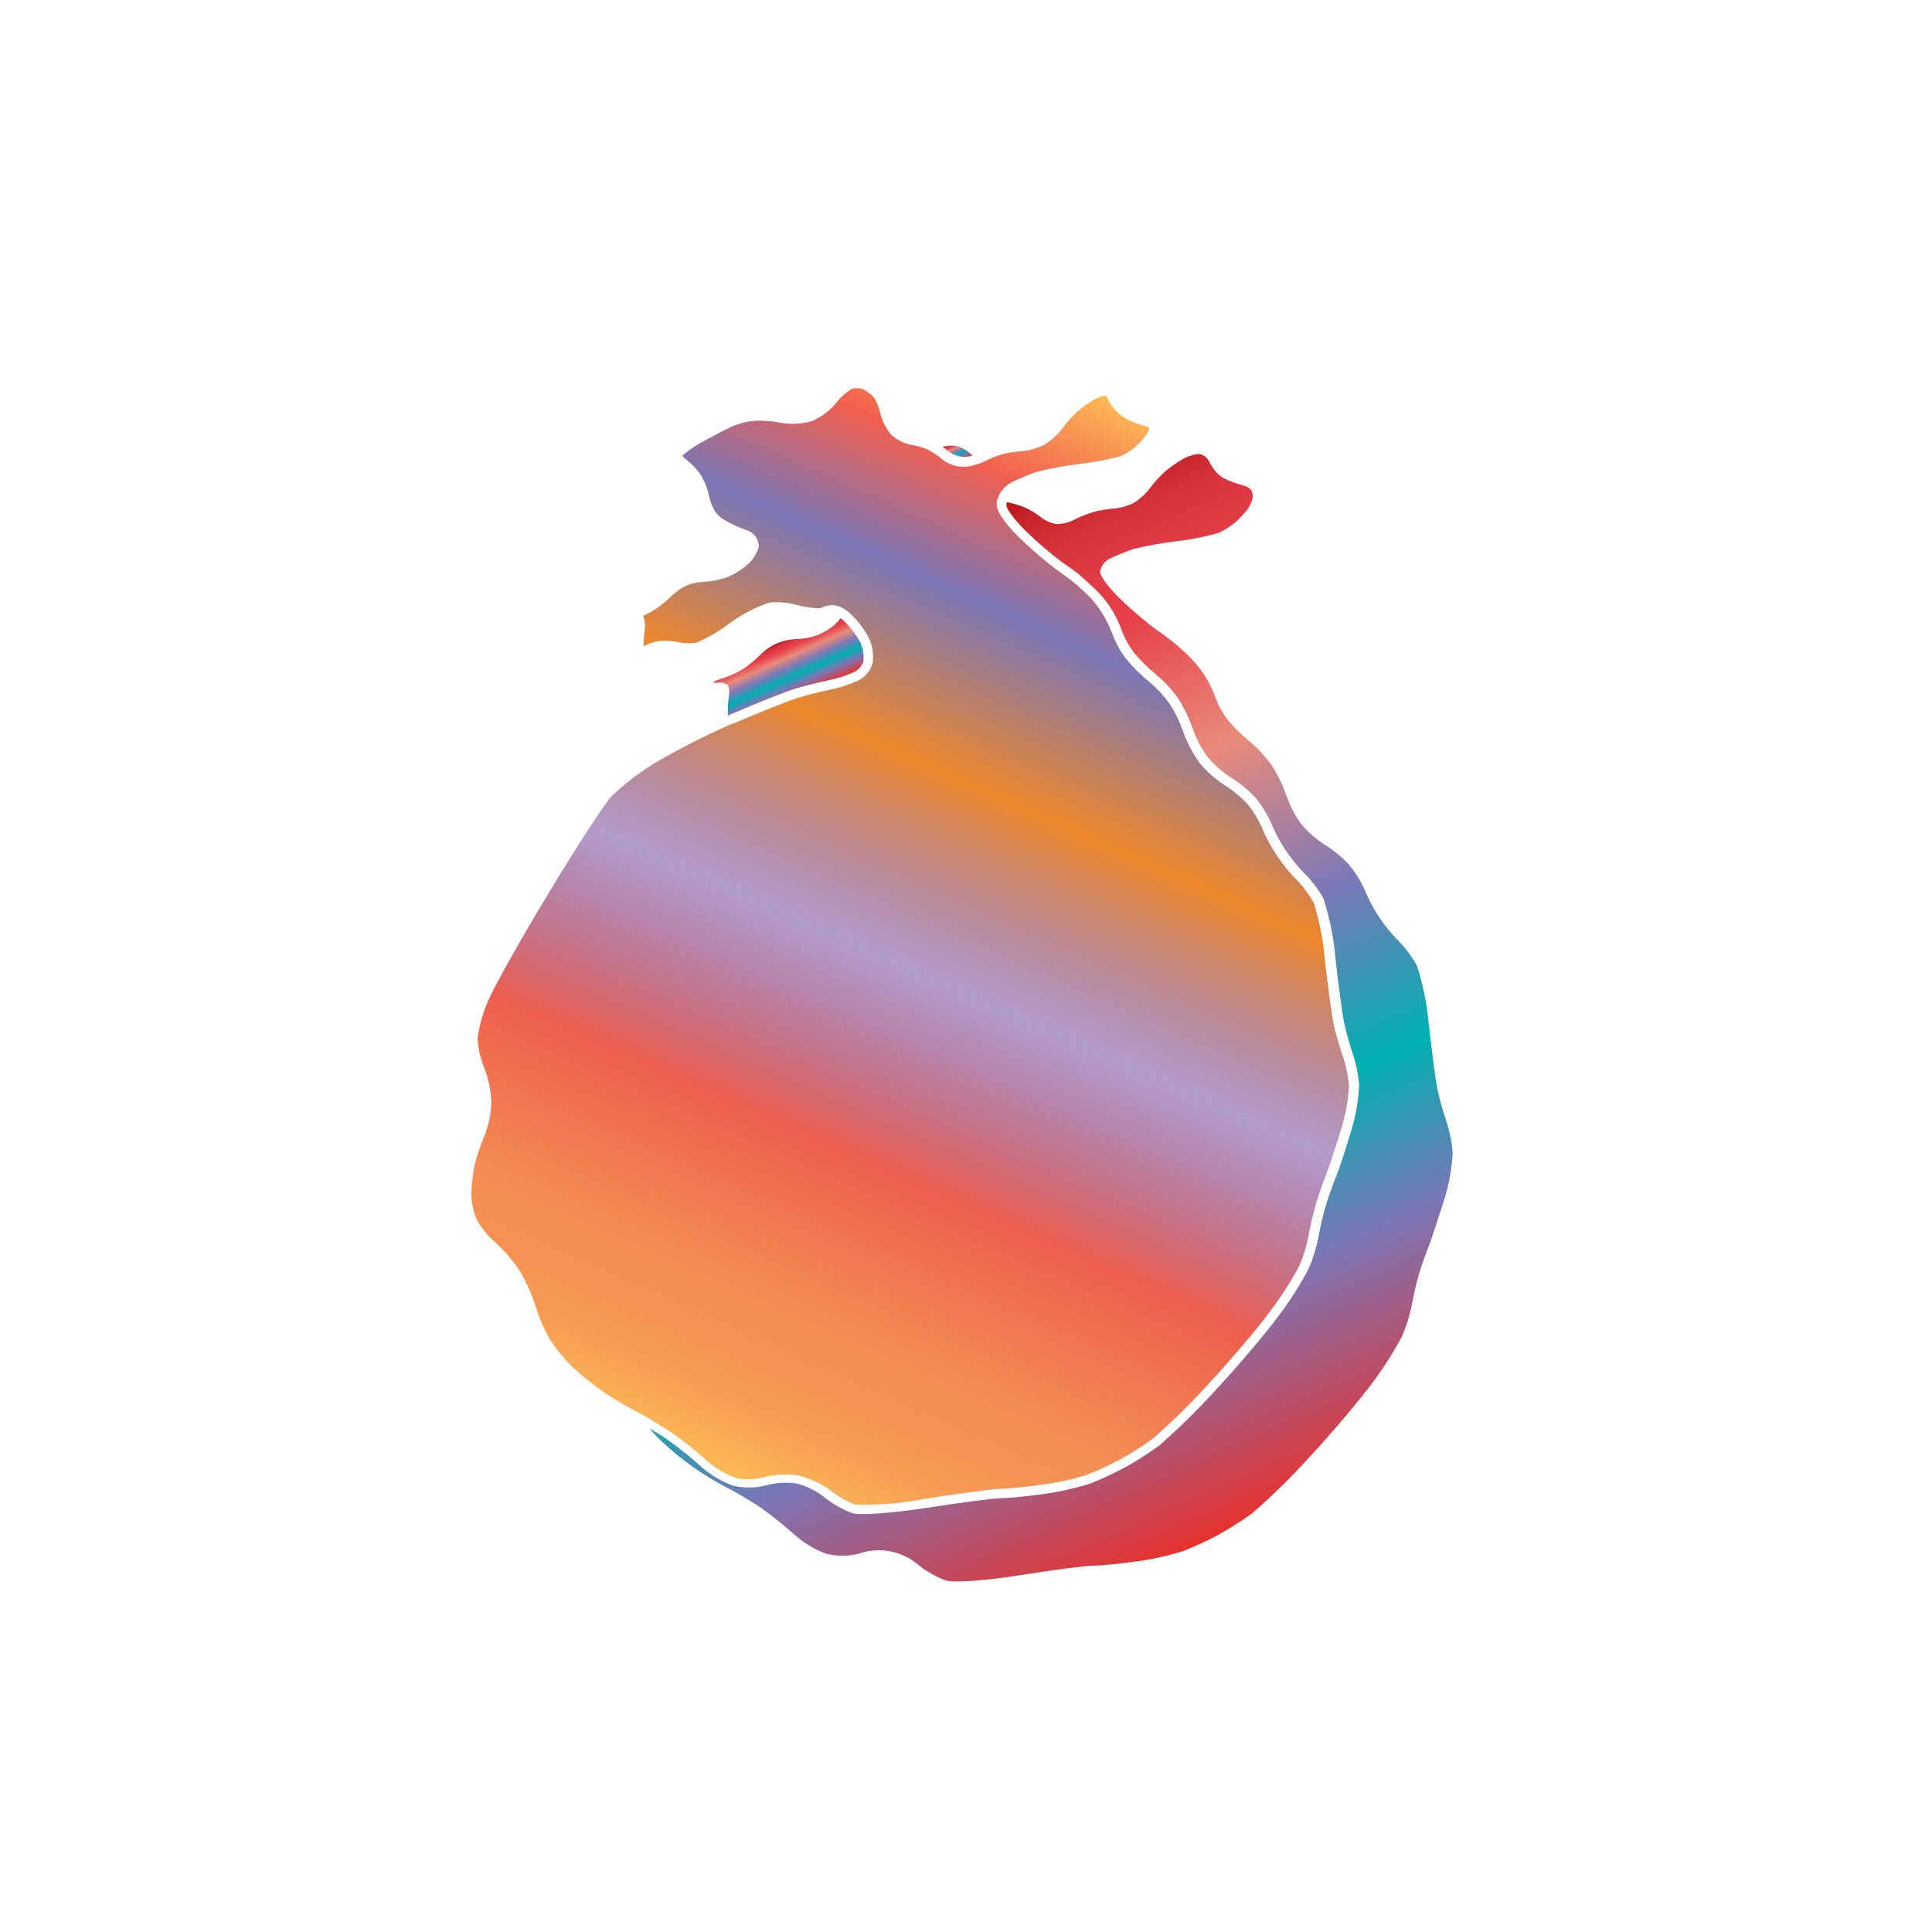
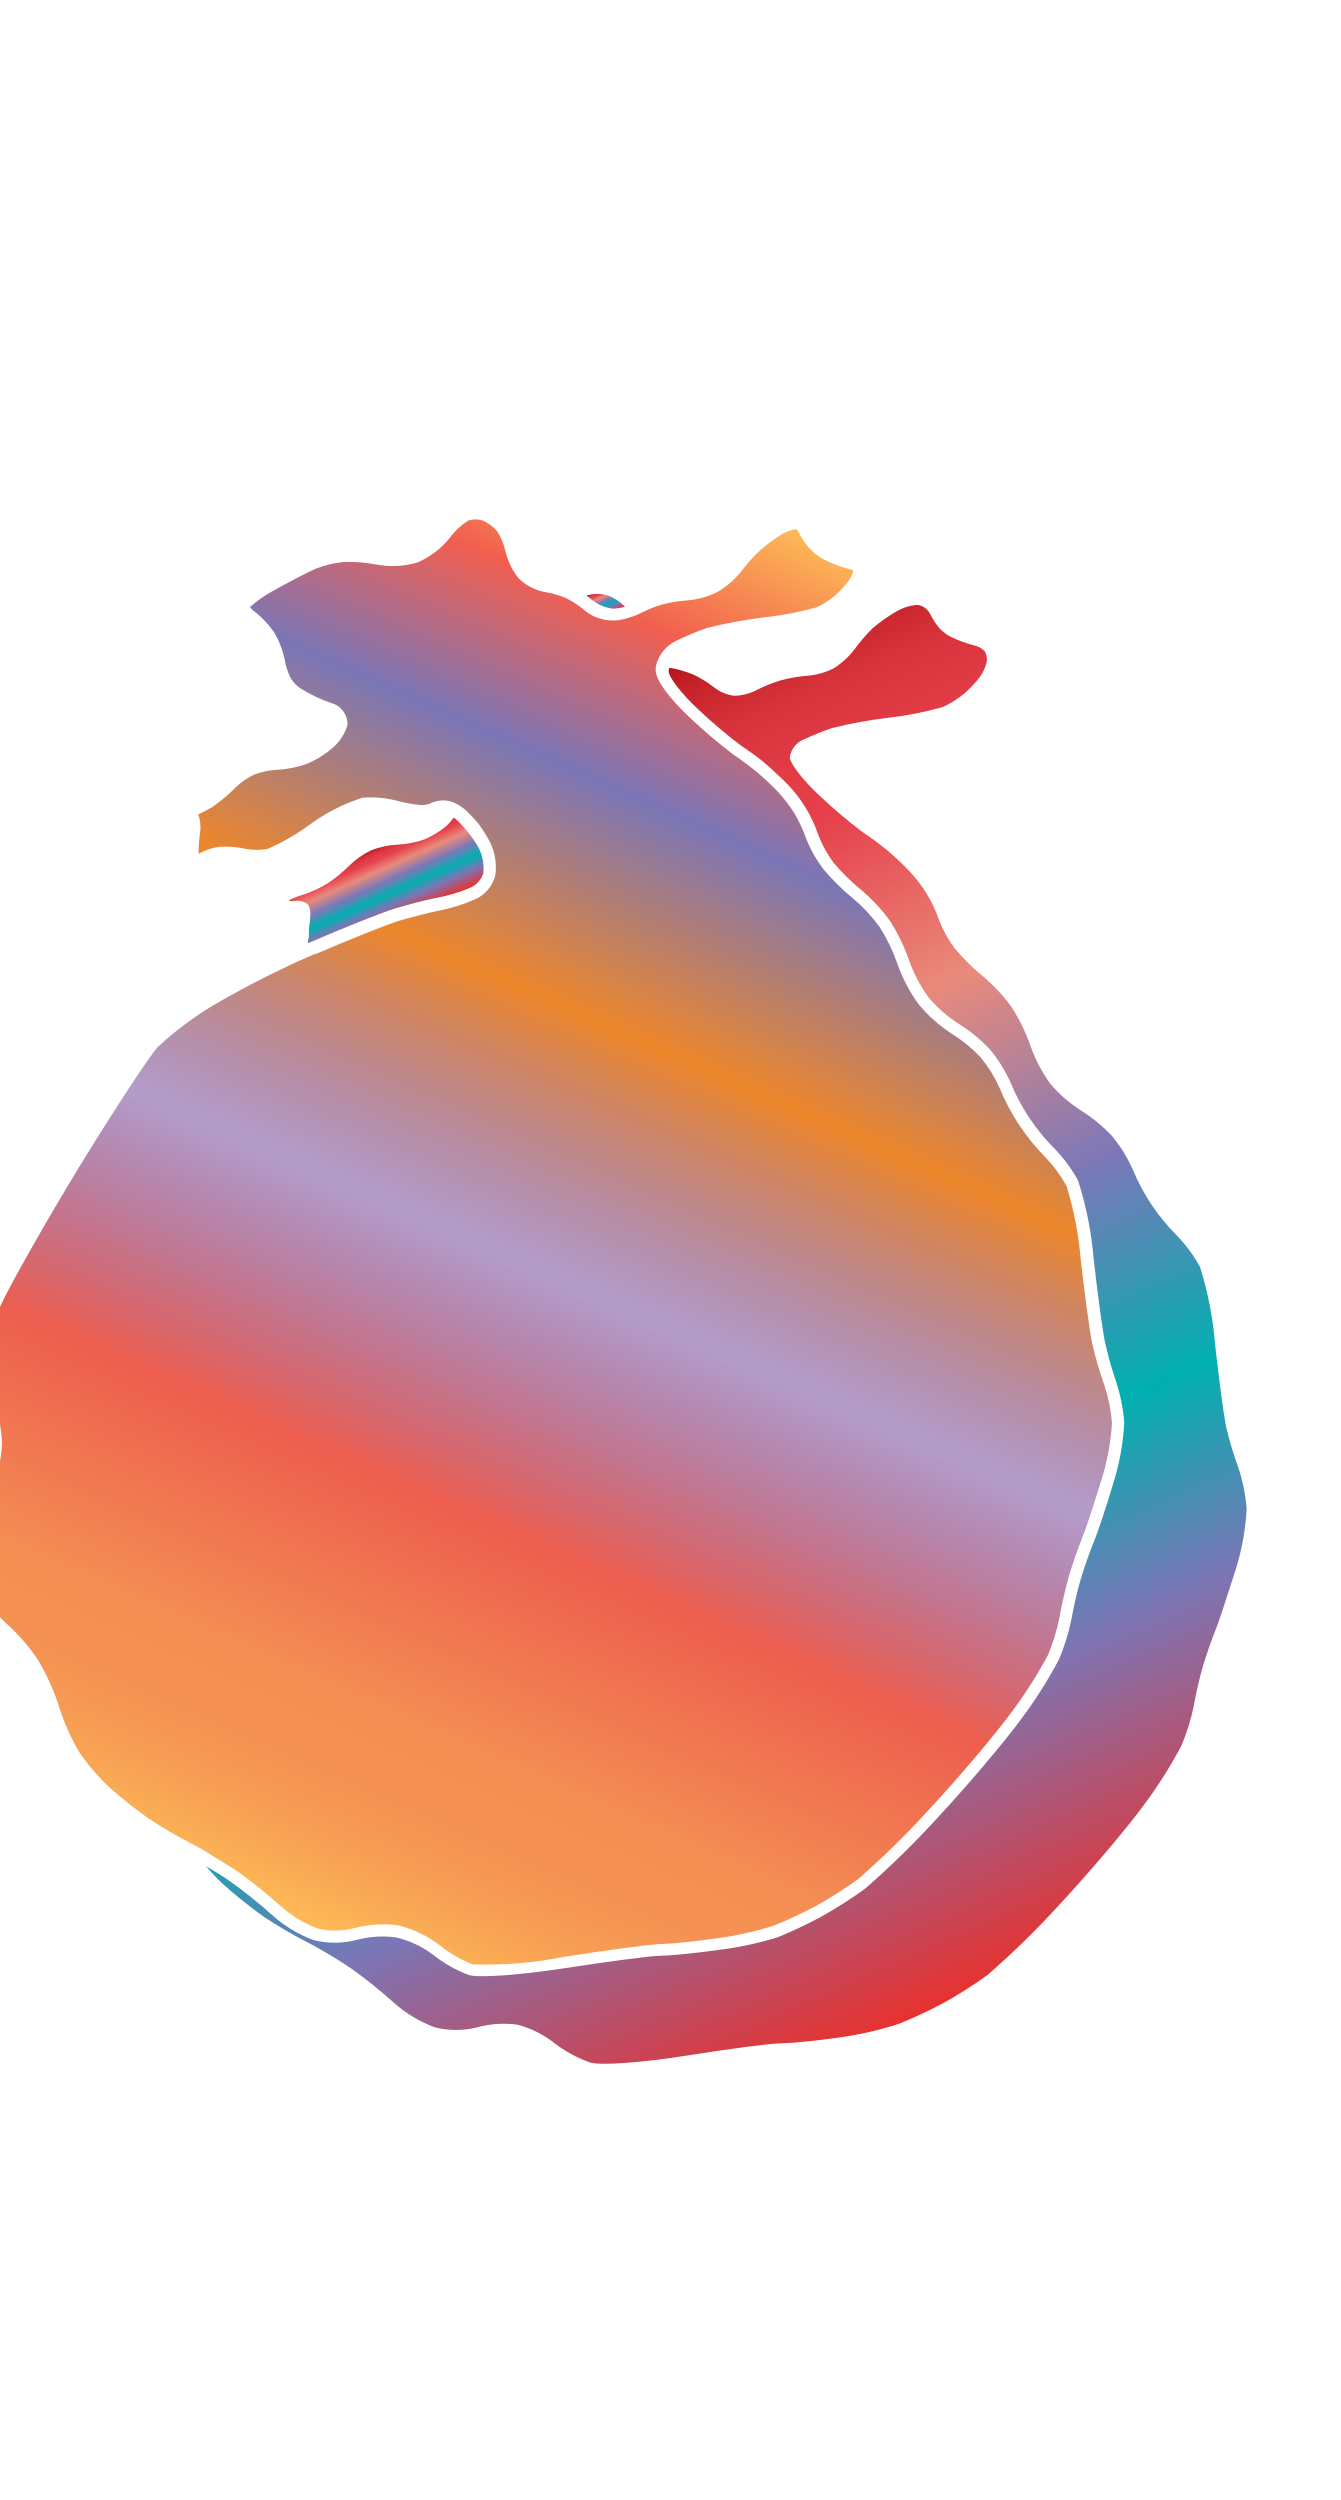
- <svg xmlns="http://www.w3.org/2000/svg" xmlns:xlink="http://www.w3.org/1999/xlink" width="200" height="200" viewBox="0 0 200 200">
+ <svg xmlns="http://www.w3.org/2000/svg" xmlns:xlink="http://www.w3.org/1999/xlink" width="107.25" height="200" viewBox="0 0 107.25 200">
  <defs>
-     <linearGradient id="b" x1="74.5" y1="152.24" x2="122.41" y2="44.63" gradientUnits="userSpaceOnUse">
+     <linearGradient id="b" x1="23.78" y1="153.61" x2="71.69" y2="46.01" gradientUnits="userSpaceOnUse">
      <stop offset="0" stop-color="#fdba56" />
      <stop offset=".02" stop-color="#fbb055" />
      <stop offset=".06" stop-color="#f79d54" />
      <stop offset=".1" stop-color="#f59253" />
      <stop offset=".15" stop-color="#f48e53" />
      <stop offset=".3" stop-color="#ed5e4e" />
      <stop offset=".47" stop-color="#683a96" stop-opacity=".5" />
      <stop offset=".64" stop-color="#ed872b" />
      <stop offset=".79" stop-color="#7b76b6" />
      <stop offset=".9" stop-color="#f15f4f" />
      <stop offset="1" stop-color="#fdba56" />
    </linearGradient>
-     <linearGradient id="a" x1="80.51" y1="66.56" x2="82.94" y2="72.02" gradientUnits="userSpaceOnUse">
+     <linearGradient id="a" x1="29.79" y1="67.94" x2="32.22" y2="73.39" gradientUnits="userSpaceOnUse">
      <stop offset="0" stop-color="#b7151b" />
      <stop offset=".02" stop-color="#c52229" />
      <stop offset=".06" stop-color="#d7333c" />
      <stop offset=".11" stop-color="#e23d47" />
      <stop offset=".15" stop-color="#e6404b" />
      <stop offset=".3" stop-color="#e98a7b" />
      <stop offset=".47" stop-color="#7c78b8" />
      <stop offset=".64" stop-color="#00b0b0" />
      <stop offset=".79" stop-color="#7b76b6" />
      <stop offset="1" stop-color="#e7322f" />
    </linearGradient>
-     <linearGradient id="c" x1="98.76" y1="45.79" x2="99.59" y2="47.66" xlink:href="#a" />
-     <linearGradient id="d" x1="81.74" y1="62" x2="125.12" y2="159.43" xlink:href="#a" />
+     <linearGradient id="c" x1="48.05" y1="47.16" x2="48.88" y2="49.03" xlink:href="#a" />
+     <linearGradient id="d" x1="31.02" y1="63.38" x2="74.4" y2="160.81" xlink:href="#a" />
  </defs>
-   <path d="M63.33 82.4c-.6.6-3.33 4.73-6.26 9.6-2.71 4.45-5.62 9.59-6.36 11.22a14.56 14.56 0 0 0-1.27 4.27 9.7 9.7 0 0 0 .64 2.92 11.44 11.44 0 0 1 .79 3.68 10.55 10.55 0 0 1-.76 3.61 19.52 19.52 0 0 0-1 3 18 18 0 0 0-.32 3 7.16 7.16 0 0 0 .59 2.6 8.83 8.83 0 0 0 1.83 2.26 15.14 15.14 0 0 1 2.59 3 18.36 18.36 0 0 1 1.69 3.82 17.18 17.18 0 0 0 1.54 3.44 16.88 16.88 0 0 0 2.41 2.87 35.61 35.61 0 0 0 3.1 2.46 35.39 35.39 0 0 0 3.41 2c.47.24 1.08.58 1.73 1s1.46.89 2 1.25a41.28 41.28 0 0 1 3.48 2.8 9.42 9.42 0 0 0 2.92 1.77 6 6 0 0 0 2.81 0 9.21 9.21 0 0 1 2.51-.33 6.47 6.47 0 0 1 1.23.1 9 9 0 0 1 3.37 1.58 9.45 9.45 0 0 0 2.52 1.43 31.61 31.61 0 0 0 7.17-.58c3.07-.5 6.84-1 7.84-1.05.8 0 2.85-.22 4.47-.45a27.15 27.15 0 0 0 4.53-1 34.85 34.85 0 0 0 3.43-1.59 34.08 34.08 0 0 0 3.4-2.17 68.83 68.83 0 0 0 5.69-5.59c2.28-2.45 5.19-5.88 6.49-7.65a35.85 35.85 0 0 0 3-4.69 15.71 15.71 0 0 0 .91-3c.15-.91.49-2.36.74-3.24s.75-2.31 1.1-3.17 1-2.91 1.53-4.62a19.11 19.11 0 0 0 .83-4.5 12.83 12.83 0 0 0-.6-3 31.25 31.25 0 0 1-1-3.43c-.19-.94-.59-3.92-.9-6.64a28 28 0 0 0-1.14-5.91 11.22 11.22 0 0 0-1.67-2.27 17.16 17.16 0 0 1-3.74-5.6 10.74 10.74 0 0 0-1.48-2.39 11.49 11.49 0 0 0-2.25-1.86A11.69 11.69 0 0 1 124.2 79a12.77 12.77 0 0 1-1.73-3.3 13.66 13.66 0 0 0-1.39-2.85 12.75 12.75 0 0 0-2.1-2.26 17.15 17.15 0 0 1-2.38-2.35 10.28 10.28 0 0 1-1.42-2.54 12.26 12.26 0 0 0-.91-1.94A12.08 12.08 0 0 0 113 62c-.43-.45-1.19-1.17-1.67-1.57S110 59.41 109.41 59a41 41 0 0 1-3.53-3c-.44-.41-2.66-2.53-2.71-3.76a1.74 1.74 0 0 1 .09-.58 3 3 0 0 1 1.6-1.8 25.25 25.25 0 0 1 2.39-1 37.77 37.77 0 0 1 4.68-.86 27.2 27.2 0 0 0 4.08-.78 6.51 6.51 0 0 0 1.48-.93 9.44 9.44 0 0 0 1.09-1.16 2.86 2.86 0 0 0 .38-.76.44.44 0 0 0 0-.11.75.75 0 0 0-.18-.08 12.09 12.09 0 0 1-1.19-.37 10.36 10.36 0 0 1-1.08-.5 4.56 4.56 0 0 1-1.12-.92 7.14 7.14 0 0 1-.84-1.31.41.41 0 0 0-.17-.13 3.83 3.83 0 0 0-1.11.41 11.94 11.94 0 0 0-1.71 1.21 12.26 12.26 0 0 0-1.43 1.57 7.19 7.19 0 0 1-1.94 1.86 6.61 6.61 0 0 1-2.47.71 11.5 11.5 0 0 0-2 .32 11 11 0 0 0-1.79.72 5 5 0 0 1-1 .37 3.56 3.56 0 0 1-3.58-.73l-.36-.27a7.14 7.14 0 0 0-1-.6 7.51 7.51 0 0 0-1.59-.46 4.14 4.14 0 0 1-2.19-1.11 5.6 5.6 0 0 1-1.12-2.32 4.78 4.78 0 0 0-.67-1.54 3.33 3.33 0 0 0-1.13-.82 1.91 1.91 0 0 0-1.14 0 5.37 5.37 0 0 0-1.49 1.32 6.68 6.68 0 0 1-2.61 2 7 7 0 0 1-3.3.16 11.82 11.82 0 0 0-2.61-.2 8.42 8.42 0 0 0-2.21.53c-.6.26-2.16 1.07-3.41 1.77a10 10 0 0 0-1.88 1.33 1.13 1.13 0 0 0 .28.3 7.53 7.53 0 0 1 1.67 1.76 7.06 7.06 0 0 1 .84 2.24A5.29 5.29 0 0 0 74 52.9a2.94 2.94 0 0 0 .76.79c.34.21.91.52 1.25.68s.9.39 1.24.5a1.75 1.75 0 0 1 1.29 1.77 3.83 3.83 0 0 1-1.18 1.82 7.75 7.75 0 0 1-2.08 1.29 8.51 8.51 0 0 1-2.46.48 5.93 5.93 0 0 0-1.75.38 5.82 5.82 0 0 0-1.46 1 12.2 12.2 0 0 1-1.89 1.54 9.93 9.93 0 0 1-1.14.6 2.94 2.94 0 0 1 .16 1.48 11.66 11.66 0 0 0-.11 1.25v.43a4.3 4.3 0 0 1 1.6-.56 7.77 7.77 0 0 1 2.24.17 5 5 0 0 0 1.66 0 17.55 17.55 0 0 0 3.33-1.94 14.52 14.52 0 0 1 4.23-2.21 8.08 8.08 0 0 1 2.71.23 11.86 11.86 0 0 0 1.87.35 2.22 2.22 0 0 0 .73-.01 2.42 2.42 0 0 1 1.56-.25 2.9 2.9 0 0 1 1 .46 3.4 3.4 0 0 1 .42.33 12.87 12.87 0 0 1 .94 1 12.2 12.2 0 0 1 .79 1.14 4.61 4.61 0 0 1 .64 2.94 2.83 2.83 0 0 1-1.49 1.88 13.12 13.12 0 0 1-2.92.95c-.94.19-2.44.57-3.35.85s-3.94 1.49-6.66 2.66h-.09a77.32 77.32 0 0 0-8.11 4.12 27.39 27.39 0 0 0-4.4 3.38z" fill="url(#b)" />
-   <path d="M75.35 74.09l.17-.09c2.79-1.21 5.84-2.42 6.77-2.7s2.48-.67 3.44-.87a12.22 12.22 0 0 0 2.65-.85 1.9 1.9 0 0 0 1-1.11 3.61 3.61 0 0 0-.51-2.32 11.16 11.16 0 0 0-.71-1 11.48 11.48 0 0 0-.85-.93A2.38 2.38 0 0 0 87 64a4.18 4.18 0 0 1-.6.68l-.08.07a6.87 6.87 0 0 1-1.68 1 7.65 7.65 0 0 1-2.12.41 5.46 5.46 0 0 0-3.9 1.71 11.25 11.25 0 0 1-1.7 1.39 9.86 9.86 0 0 1-1.91.89 7 7 0 0 0-1.17.45c-.09.07.14.1.51.07a1.26 1.26 0 0 1 1 .28 1.64 1.64 0 0 1 .1 1.05c0 .27-.08.63-.1 1v.44c0 .12-.02.42 0 .65z" fill="url(#a)" />
-   <path d="M99.68 47.31a3.32 3.32 0 0 0 1-.16 4.33 4.33 0 0 0-1.32-.88 2.89 2.89 0 0 0-1.77 0c.16.11.31.22.43.33a3.35 3.35 0 0 0 1.66.71z" fill="url(#c)" />
-   <path d="M148.81 112.78c-.19-.91-.58-3.86-.88-6.55a27.85 27.85 0 0 0-1.25-6.26 12.22 12.22 0 0 0-1.85-2.51 16.21 16.21 0 0 1-3.53-5.28 11.61 11.61 0 0 0-1.65-2.67 12.56 12.56 0 0 0-2.49-2.05 10.71 10.71 0 0 1-2.46-2.16 11.79 11.79 0 0 1-1.56-3 14.65 14.65 0 0 0-1.51-3.1 13.76 13.76 0 0 0-2.3-2.47 16.48 16.48 0 0 1-2.22-2.19 9.3 9.3 0 0 1-1.26-2.24 10.87 10.87 0 0 0-2.42-4c-.45-.48-1.24-1.22-1.76-1.65s-1.4-1.09-2-1.48a40.42 40.42 0 0 1-3.4-2.88c-1.3-1.2-2.37-2.59-2.39-3.07a1.84 1.84 0 0 1 1.12-1.45 23.92 23.92 0 0 1 2.28-.92 37 37 0 0 1 4.49-.82 27.07 27.07 0 0 0 4.34-.85 7.5 7.5 0 0 0 1.76-1.1 10.27 10.27 0 0 0 1.24-1.32 3.65 3.65 0 0 0 .55-1.15 1.34 1.34 0 0 0-.13-.87 1.55 1.55 0 0 0-.8-.48 11.25 11.25 0 0 1-1.07-.33 9.46 9.46 0 0 1-1-.44 3.61 3.61 0 0 1-.84-.7 6.18 6.18 0 0 1-.7-1.1 1.32 1.32 0 0 0-1-.69 4 4 0 0 0-1.69.53 13 13 0 0 0-1.88 1.33 13.42 13.42 0 0 0-1.55 1.73 6.24 6.24 0 0 1-1.63 1.47 5.68 5.68 0 0 1-2 .58 12.54 12.54 0 0 0-2.17.36 11.8 11.8 0 0 0-2 .8 4 4 0 0 1-1.81.45 3.35 3.35 0 0 1-1.61-.69 8.31 8.31 0 0 0-1.63-1 7.37 7.37 0 0 0-.94-.33 7.63 7.63 0 0 0-.91-.23h-.07a.92.92 0 0 0-.05.27c0 .49 1.1 1.87 2.39 3.07a40.42 40.42 0 0 0 3.4 2.88c.57.38 1.47 1 2 1.48s1.3 1.17 1.76 1.65a10.87 10.87 0 0 1 2.42 4 9.3 9.3 0 0 0 1.26 2.24 16.48 16.48 0 0 0 2.22 2.19 13.76 13.76 0 0 1 2.3 2.47 14.65 14.65 0 0 1 1.51 3.1 11.79 11.79 0 0 0 1.56 3 10.71 10.71 0 0 0 2.46 2.16 12.56 12.56 0 0 1 2.49 2.05 11.61 11.61 0 0 1 1.65 2.67 16.21 16.21 0 0 0 3.53 5.28A12.22 12.22 0 0 1 137 93a27.85 27.85 0 0 1 1.25 6.26c.3 2.69.7 5.64.88 6.55a30.26 30.26 0 0 0 .92 3.3 13.83 13.83 0 0 1 .65 3.27 19.7 19.7 0 0 1-.87 4.83c-.52 1.76-1.22 3.88-1.57 4.72s-.82 2.22-1.07 3.07-.57 2.26-.72 3.13a16.53 16.53 0 0 1-1 3.21 36.66 36.66 0 0 1-3.11 4.88c-1.32 1.79-4.27 5.27-6.56 7.73a69.45 69.45 0 0 1-5.83 5.71 34.9 34.9 0 0 1-3.52 2.25 36.1 36.1 0 0 1-3.55 1.65 28.09 28.09 0 0 1-4.74 1.08c-1.68.24-3.75.45-4.59.46s-4.31.48-7.7 1-6.82.8-7.63.54a10.35 10.35 0 0 1-2.85-1.61 8 8 0 0 0-2.92-1.46 7.94 7.94 0 0 0-3.25.21 7 7 0 0 1-3.38 0 10.31 10.31 0 0 1-3.31-2 39.54 39.54 0 0 0-3.38-2.71c-.51-.36-1.22-.8-1.92-1.21a15.74 15.74 0 0 0 1.31 1.39 29.83 29.83 0 0 0 6.71 4.75c.54.27 1.25.67 1.93 1.08s1.2.74 1.65 1.05a39.54 39.54 0 0 1 3.38 2.71 10.31 10.31 0 0 0 3.31 2 7 7 0 0 0 3.38 0 6.28 6.28 0 0 1 6.17 1.16 10.35 10.35 0 0 0 2.85 1.61c.81.26 4.25 0 7.63-.54s6.85-1 7.7-1 2.91-.22 4.59-.46a28.09 28.09 0 0 0 4.74-1.08 36.1 36.1 0 0 0 3.55-1.65 34.9 34.9 0 0 0 3.52-2.25 69.45 69.45 0 0 0 5.83-5.71c2.29-2.46 5.24-5.94 6.56-7.73a36.66 36.66 0 0 0 3.11-4.88 16.53 16.53 0 0 0 1-3.21c.15-.87.47-2.28.72-3.13s.73-2.23 1.07-3.07 1-3 1.57-4.72a19.7 19.7 0 0 0 .87-4.83 13.83 13.83 0 0 0-.65-3.27 30.26 30.26 0 0 1-.92-3.3z" fill="url(#d)" />
+   <path d="M12.61 83.77c-.6.65-3.31 4.74-6.26 9.56C3.64 97.78.73 102.92 0 104.55a14.56 14.56 0 0 0-1.27 4.27 9.7 9.7 0 0 0 .64 2.92 11.44 11.44 0 0 1 .79 3.68A10.55 10.55 0 0 1-.61 119a19.52 19.52 0 0 0-1 3 18 18 0 0 0-.32 3 7.16 7.16 0 0 0 .59 2.6 8.83 8.83 0 0 0 1.83 2.26 15.14 15.14 0 0 1 2.59 3 18.36 18.36 0 0 1 1.69 3.82 17.18 17.18 0 0 0 1.54 3.44A16.88 16.88 0 0 0 8.76 143a35.61 35.61 0 0 0 3.1 2.46 35.39 35.39 0 0 0 3.41 2c.47.24 1.08.58 1.73 1s1.46.89 2 1.25a41.28 41.28 0 0 1 3.48 2.8 9.42 9.42 0 0 0 2.92 1.77 6 6 0 0 0 2.81 0 9.21 9.21 0 0 1 2.51-.33 6.47 6.47 0 0 1 1.23.1 9 9 0 0 1 3.36 1.67 9.45 9.45 0 0 0 2.52 1.43 31.61 31.61 0 0 0 7.17-.58c3.07-.5 6.84-1 7.84-1.05.8 0 2.85-.22 4.47-.45a27.15 27.15 0 0 0 4.53-1 34.85 34.85 0 0 0 3.43-1.59 34.08 34.08 0 0 0 3.4-2.17 68.83 68.83 0 0 0 5.69-5.59c2.28-2.45 5.19-5.88 6.49-7.65a35.85 35.85 0 0 0 3-4.69 15.71 15.71 0 0 0 .91-3c.15-.91.49-2.36.74-3.24s.75-2.31 1.1-3.17 1-2.91 1.53-4.62a19.11 19.11 0 0 0 .83-4.5 12.83 12.83 0 0 0-.6-3 31.25 31.25 0 0 1-1-3.43c-.19-.94-.59-3.92-.9-6.64a28 28 0 0 0-1.14-5.91 11.22 11.22 0 0 0-1.67-2.27 17.16 17.16 0 0 1-3.7-5.6 10.74 10.74 0 0 0-1.48-2.39 11.49 11.49 0 0 0-2.25-1.86 11.69 11.69 0 0 1-2.73-2.41A12.77 12.77 0 0 1 71.75 77a13.66 13.66 0 0 0-1.39-2.85 12.75 12.75 0 0 0-2.1-2.26 17.15 17.15 0 0 1-2.38-2.35A10.28 10.28 0 0 1 64.46 67a12.26 12.26 0 0 0-.91-1.94 12.08 12.08 0 0 0-1.3-1.7c-.43-.45-1.19-1.17-1.67-1.57s-1.35-1.05-1.89-1.41a41 41 0 0 1-3.53-3c-.44-.41-2.66-2.53-2.71-3.76a1.74 1.74 0 0 1 .09-.58 3 3 0 0 1 1.6-1.8 25.25 25.25 0 0 1 2.39-1 37.77 37.77 0 0 1 4.68-.86 27.2 27.2 0 0 0 4.08-.78 6.51 6.51 0 0 0 1.48-.93 9.44 9.44 0 0 0 1.09-1.16 2.86 2.86 0 0 0 .38-.76.44.44 0 0 0 0-.11.75.75 0 0 0-.18-.08 12.09 12.09 0 0 1-1.19-.37 10.36 10.36 0 0 1-1.08-.5 4.56 4.56 0 0 1-1.12-.92 7.14 7.14 0 0 1-.84-1.31.41.41 0 0 0-.17-.13 3.83 3.83 0 0 0-1.11.41A11.94 11.94 0 0 0 60.84 44a12.26 12.26 0 0 0-1.43 1.57 7.19 7.19 0 0 1-1.94 1.75 6.61 6.61 0 0 1-2.47.71 11.5 11.5 0 0 0-2 .32 11 11 0 0 0-1.79.72 5 5 0 0 1-1 .37 3.56 3.56 0 0 1-3.58-.73l-.36-.27a7.14 7.14 0 0 0-1-.6 7.51 7.51 0 0 0-1.59-.46 4.14 4.14 0 0 1-2.19-1.11A5.6 5.6 0 0 1 40.41 44a4.78 4.78 0 0 0-.67-1.54 3.33 3.33 0 0 0-1.13-.82 1.91 1.91 0 0 0-1.14 0A5.37 5.37 0 0 0 36 43a6.68 6.68 0 0 1-2.61 2 7 7 0 0 1-3.3.16 11.82 11.82 0 0 0-2.61-.2 8.42 8.42 0 0 0-2.21.53c-.6.26-2.16 1.07-3.41 1.77a10 10 0 0 0-1.86 1.3 1.13 1.13 0 0 0 .28.3 7.53 7.53 0 0 1 1.67 1.76 7.06 7.06 0 0 1 .84 2.24 5.29 5.29 0 0 0 .48 1.42 2.94 2.94 0 0 0 .76.79c.34.21.91.52 1.25.68s.9.39 1.24.5A1.75 1.75 0 0 1 27.8 58a3.83 3.83 0 0 1-1.18 1.82 7.75 7.75 0 0 1-2.08 1.29 8.51 8.51 0 0 1-2.46.48 5.93 5.93 0 0 0-1.75.38 5.82 5.82 0 0 0-1.46 1A12.2 12.2 0 0 1 17 64.55a9.93 9.93 0 0 1-1.14.6 2.94 2.94 0 0 1 .14 1.48 11.66 11.66 0 0 0-.11 1.25v.43a4.3 4.3 0 0 1 1.6-.56 7.77 7.77 0 0 1 2.24.17 5 5 0 0 0 1.66 0A17.55 17.55 0 0 0 24.74 66 14.52 14.52 0 0 1 29 63.82a8.08 8.08 0 0 1 2.71.23 11.86 11.86 0 0 0 1.87.35 2.22 2.22 0 0 0 .75-.08 2.42 2.42 0 0 1 1.56-.25 2.9 2.9 0 0 1 1 .46 3.4 3.4 0 0 1 .42.33 12.87 12.87 0 0 1 .94 1A12.2 12.2 0 0 1 39 67a4.61 4.61 0 0 1 .63 3 2.83 2.83 0 0 1-1.49 1.88 13.12 13.12 0 0 1-2.92.95c-.94.19-2.44.57-3.35.85s-3.94 1.49-6.66 2.66h-.09A77.32 77.32 0 0 0 17 80.46a27.39 27.39 0 0 0-4.39 3.31z" fill="url(#b)" />
+   <path d="M24.63 75.46l.17-.07c2.79-1.21 5.84-2.42 6.77-2.7S34 72 35 71.81a12.22 12.22 0 0 0 2.66-.81 1.9 1.9 0 0 0 1-1.11 3.61 3.61 0 0 0-.51-2.32 11.16 11.16 0 0 0-.71-1 11.48 11.48 0 0 0-.85-.93 2.38 2.38 0 0 0-.3-.23 4.18 4.18 0 0 1-.6.68l-.08.07a6.87 6.87 0 0 1-1.68 1 7.65 7.65 0 0 1-2.12.41 6.82 6.82 0 0 0-2.13.46 6.77 6.77 0 0 0-1.77 1.25 11.25 11.25 0 0 1-1.7 1.39 9.86 9.86 0 0 1-1.91.89 7 7 0 0 0-1.17.45c-.09.07.14.1.51.07a1.26 1.26 0 0 1 1 .28 1.64 1.64 0 0 1 .17 1.08c0 .27-.08.63-.1 1v.44c0 .12-.09.35-.08.58z" fill="url(#a)" />
+   <path d="M49 48.69a3.32 3.32 0 0 0 1-.16 4.33 4.33 0 0 0-1.32-.88 2.89 2.89 0 0 0-1.77 0c.16.11.31.22.43.33a3.35 3.35 0 0 0 1.66.71z" fill="url(#c)" />
+   <path d="M98.09 114.15c-.19-.91-.58-3.86-.88-6.55a27.85 27.85 0 0 0-1.21-6.25 12.22 12.22 0 0 0-1.85-2.51 16.21 16.21 0 0 1-3.53-5.28 11.61 11.61 0 0 0-1.65-2.67 12.56 12.56 0 0 0-2.49-2.05A10.71 10.71 0 0 1 84 86.67a11.79 11.79 0 0 1-1.56-3 14.65 14.65 0 0 0-1.51-3.1 13.76 13.76 0 0 0-2.3-2.47 16.48 16.48 0 0 1-2.22-2.19 9.3 9.3 0 0 1-1.26-2.24 10.87 10.87 0 0 0-2.42-4c-.45-.48-1.24-1.22-1.76-1.65s-1.4-1.09-2-1.48a40.42 40.42 0 0 1-3.4-2.88c-1.3-1.2-2.37-2.59-2.39-3.07a1.84 1.84 0 0 1 1.11-1.43 23.92 23.92 0 0 1 2.28-.92 37 37 0 0 1 4.49-.82 27.07 27.07 0 0 0 4.34-.85 7.5 7.5 0 0 0 1.76-1.1 10.27 10.27 0 0 0 1.24-1.32 3.65 3.65 0 0 0 .53-1.15 1.34 1.34 0 0 0-.13-.87 1.55 1.55 0 0 0-.8-.48 11.25 11.25 0 0 1-1.07-.33 9.46 9.46 0 0 1-1-.44 3.61 3.61 0 0 1-.84-.7 6.18 6.18 0 0 1-.7-1.1 1.32 1.32 0 0 0-1-.69 4 4 0 0 0-1.69.53 13 13 0 0 0-1.88 1.33 13.42 13.42 0 0 0-1.5 1.75 6.24 6.24 0 0 1-1.63 1.47 5.68 5.68 0 0 1-2 .58 12.54 12.54 0 0 0-2.17.36 11.8 11.8 0 0 0-2 .8 4 4 0 0 1-1.81.45 3.35 3.35 0 0 1-1.61-.69 8.31 8.31 0 0 0-1.63-1 7.37 7.37 0 0 0-.94-.33 7.63 7.63 0 0 0-.92-.21h-.07a.92.92 0 0 0-.05.27c0 .49 1.1 1.87 2.39 3.07a40.42 40.42 0 0 0 3.4 2.88c.57.38 1.47 1 2 1.48s1.3 1.17 1.76 1.65a10.87 10.87 0 0 1 2.42 4A9.3 9.3 0 0 0 66.67 69a16.48 16.48 0 0 0 2.22 2.19 13.76 13.76 0 0 1 2.3 2.47 14.65 14.65 0 0 1 1.51 3.1 11.79 11.79 0 0 0 1.56 3 10.71 10.71 0 0 0 2.46 2.16 12.56 12.56 0 0 1 2.49 2.05 11.61 11.61 0 0 1 1.65 2.67 16.21 16.21 0 0 0 3.53 5.28 12.22 12.22 0 0 1 1.85 2.51 27.85 27.85 0 0 1 1.25 6.26c.3 2.69.7 5.64.88 6.55a30.26 30.26 0 0 0 .92 3.3 13.83 13.83 0 0 1 .65 3.27 19.7 19.7 0 0 1-.87 4.83c-.52 1.76-1.22 3.88-1.57 4.72s-.82 2.22-1.07 3.07-.57 2.26-.72 3.13a16.53 16.53 0 0 1-1 3.21 36.66 36.66 0 0 1-3.11 4.88c-1.32 1.79-4.27 5.27-6.56 7.73a69.45 69.45 0 0 1-5.83 5.71 34.9 34.9 0 0 1-3.52 2.25 36.1 36.1 0 0 1-3.52 1.66 28.09 28.09 0 0 1-4.74 1c-1.68.24-3.75.45-4.59.46s-4.31.48-7.7 1-6.82.8-7.63.54a10.35 10.35 0 0 1-2.85-1.61 8 8 0 0 0-2.94-1.39 7.94 7.94 0 0 0-3.25.21 7 7 0 0 1-3.38 0 10.31 10.31 0 0 1-3.31-2 39.54 39.54 0 0 0-3.38-2.71c-.51-.36-1.22-.8-1.92-1.21a15.74 15.74 0 0 0 1.31 1.39 36.32 36.32 0 0 0 3.21 2.59 36.31 36.31 0 0 0 3.52 2.08c.54.27 1.25.67 1.93 1.08s1.2.74 1.65 1.05a39.54 39.54 0 0 1 3.38 2.71 10.31 10.31 0 0 0 3.31 2 7 7 0 0 0 3.38 0 7.94 7.94 0 0 1 3.25-.21 8 8 0 0 1 2.92 1.46 10.35 10.35 0 0 0 2.87 1.56c.81.26 4.25 0 7.63-.54s6.85-1 7.7-1 2.91-.22 4.59-.46a28.09 28.09 0 0 0 4.74-1.08 36.1 36.1 0 0 0 3.55-1.65A34.9 34.9 0 0 0 79 158a69.45 69.45 0 0 0 5.83-5.71c2.29-2.46 5.24-5.94 6.56-7.73a36.66 36.66 0 0 0 3.11-4.88 16.53 16.53 0 0 0 1-3.21c.15-.87.47-2.28.72-3.13s.73-2.23 1.07-3.07 1-3 1.57-4.72a19.7 19.7 0 0 0 .87-4.83 13.83 13.83 0 0 0-.65-3.27 30.26 30.26 0 0 1-.99-3.3z" fill="url(#d)" />
</svg>
